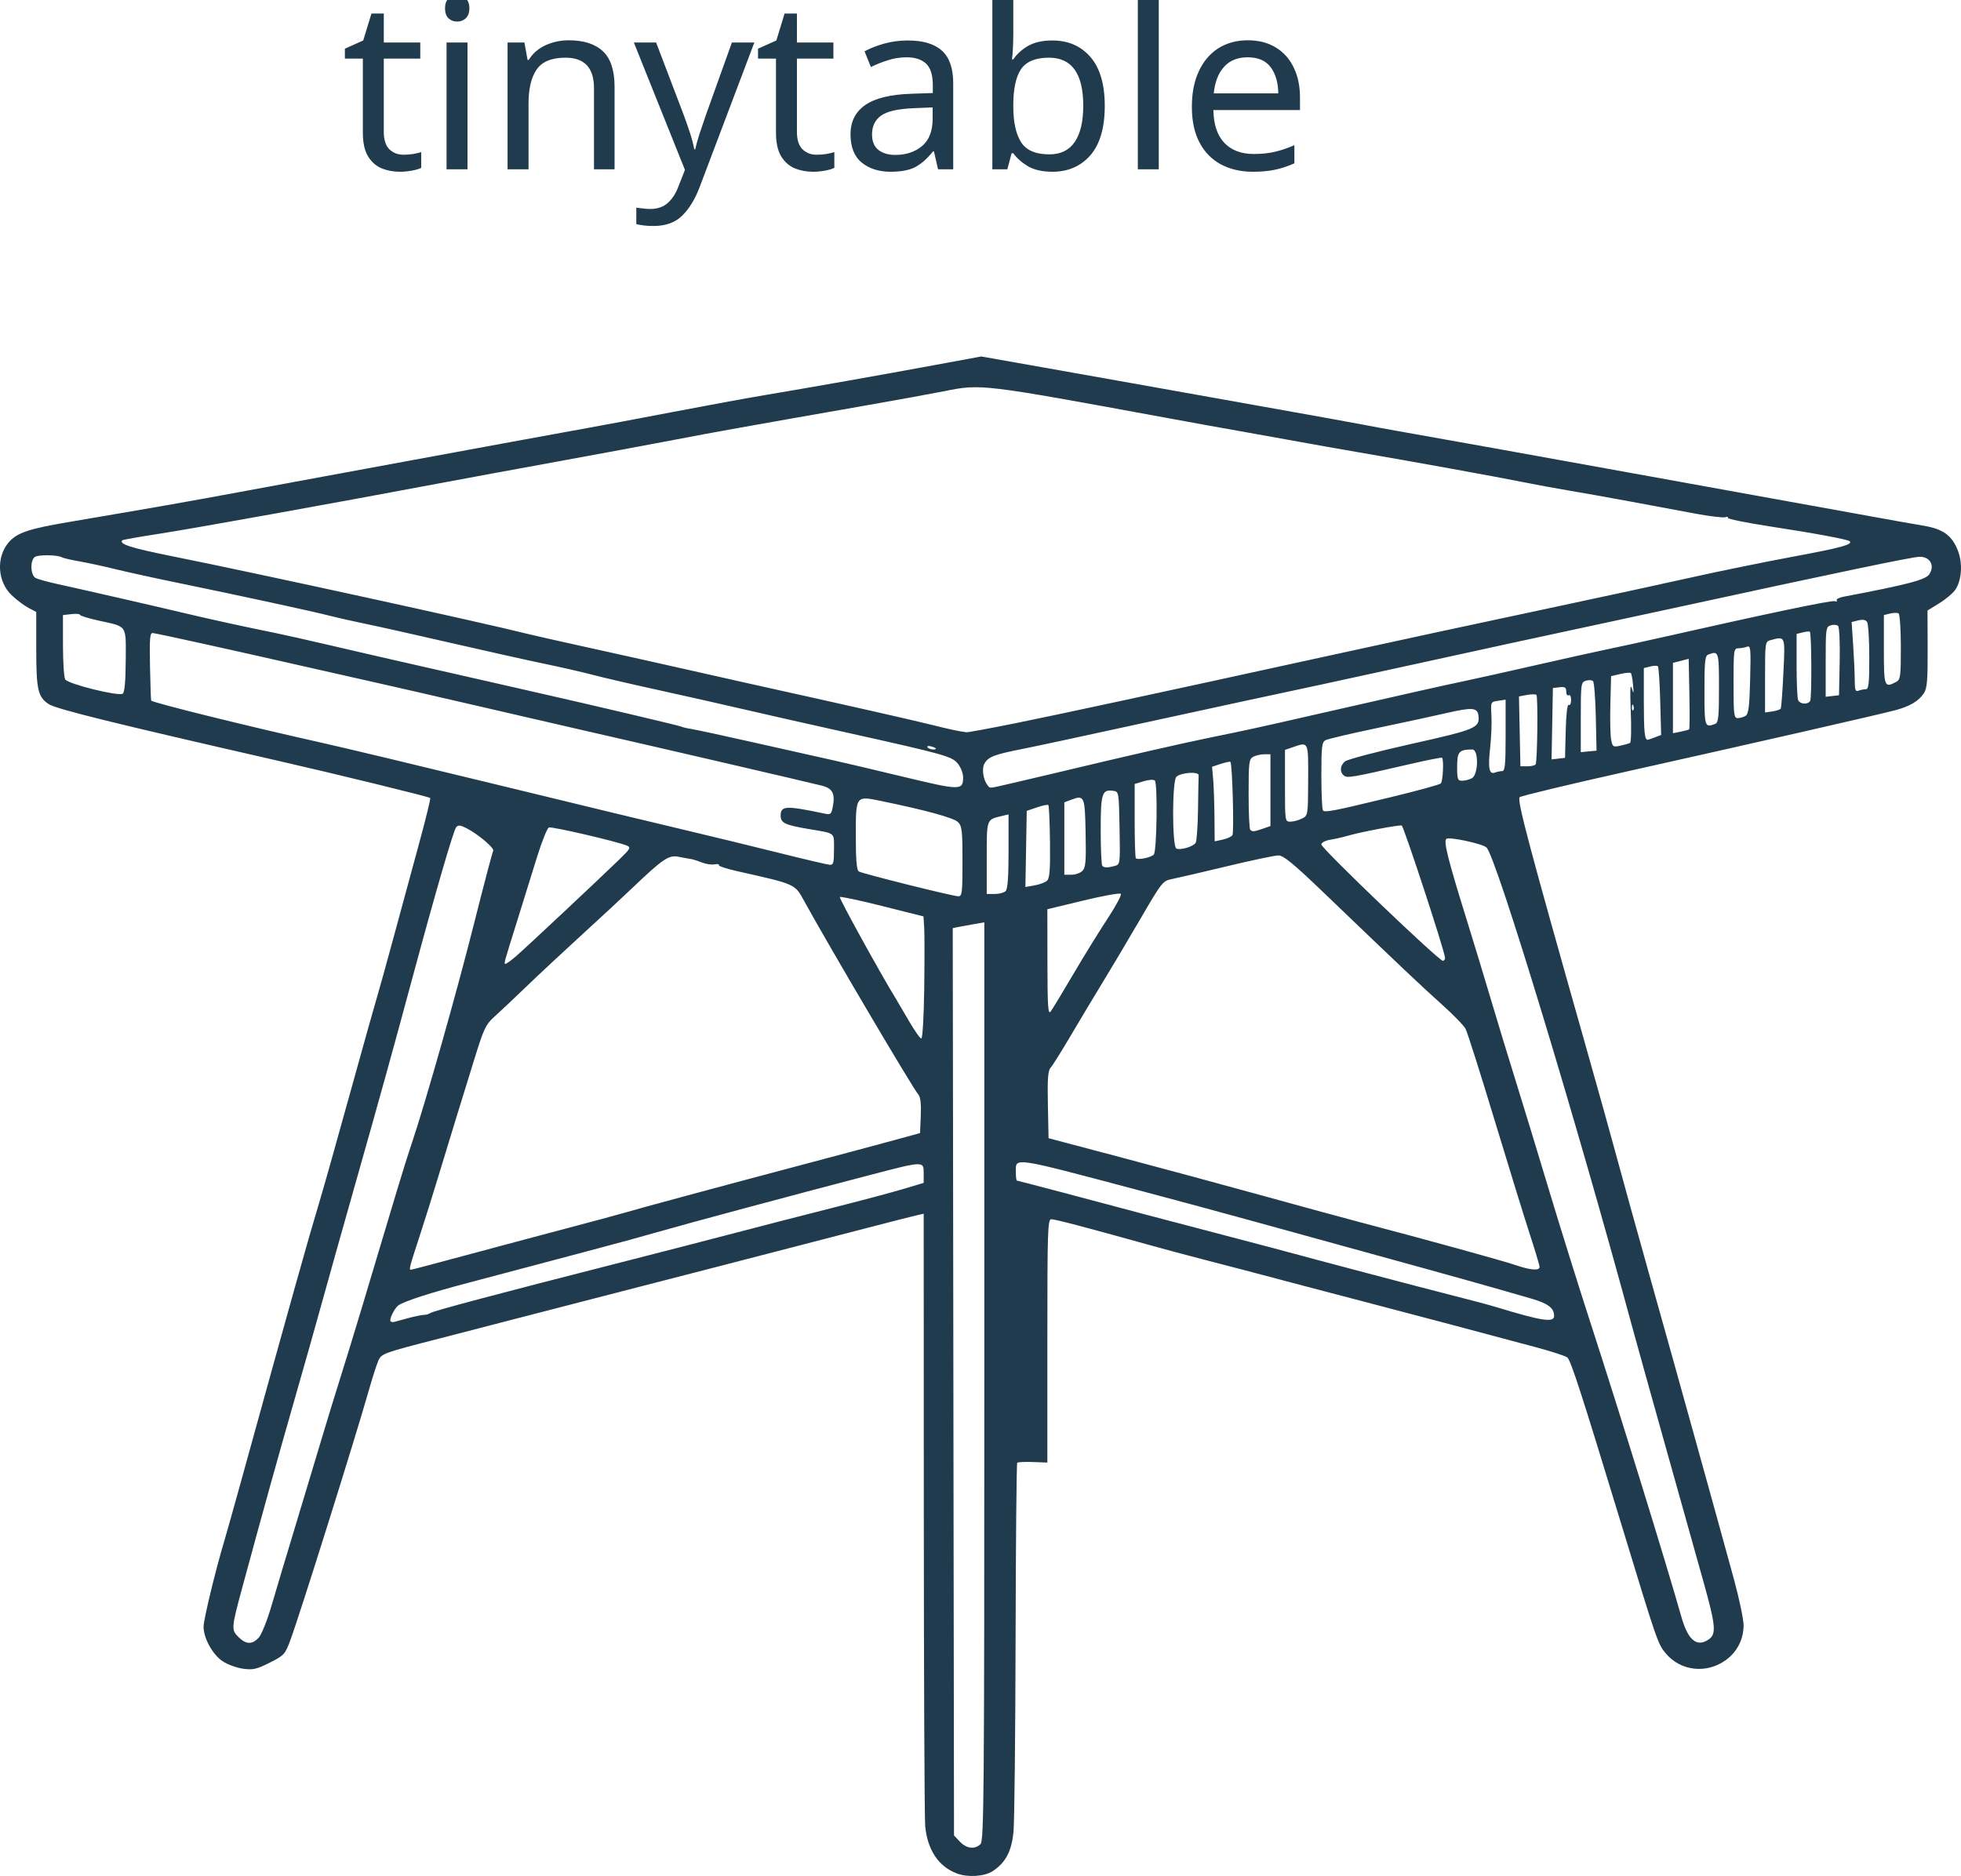
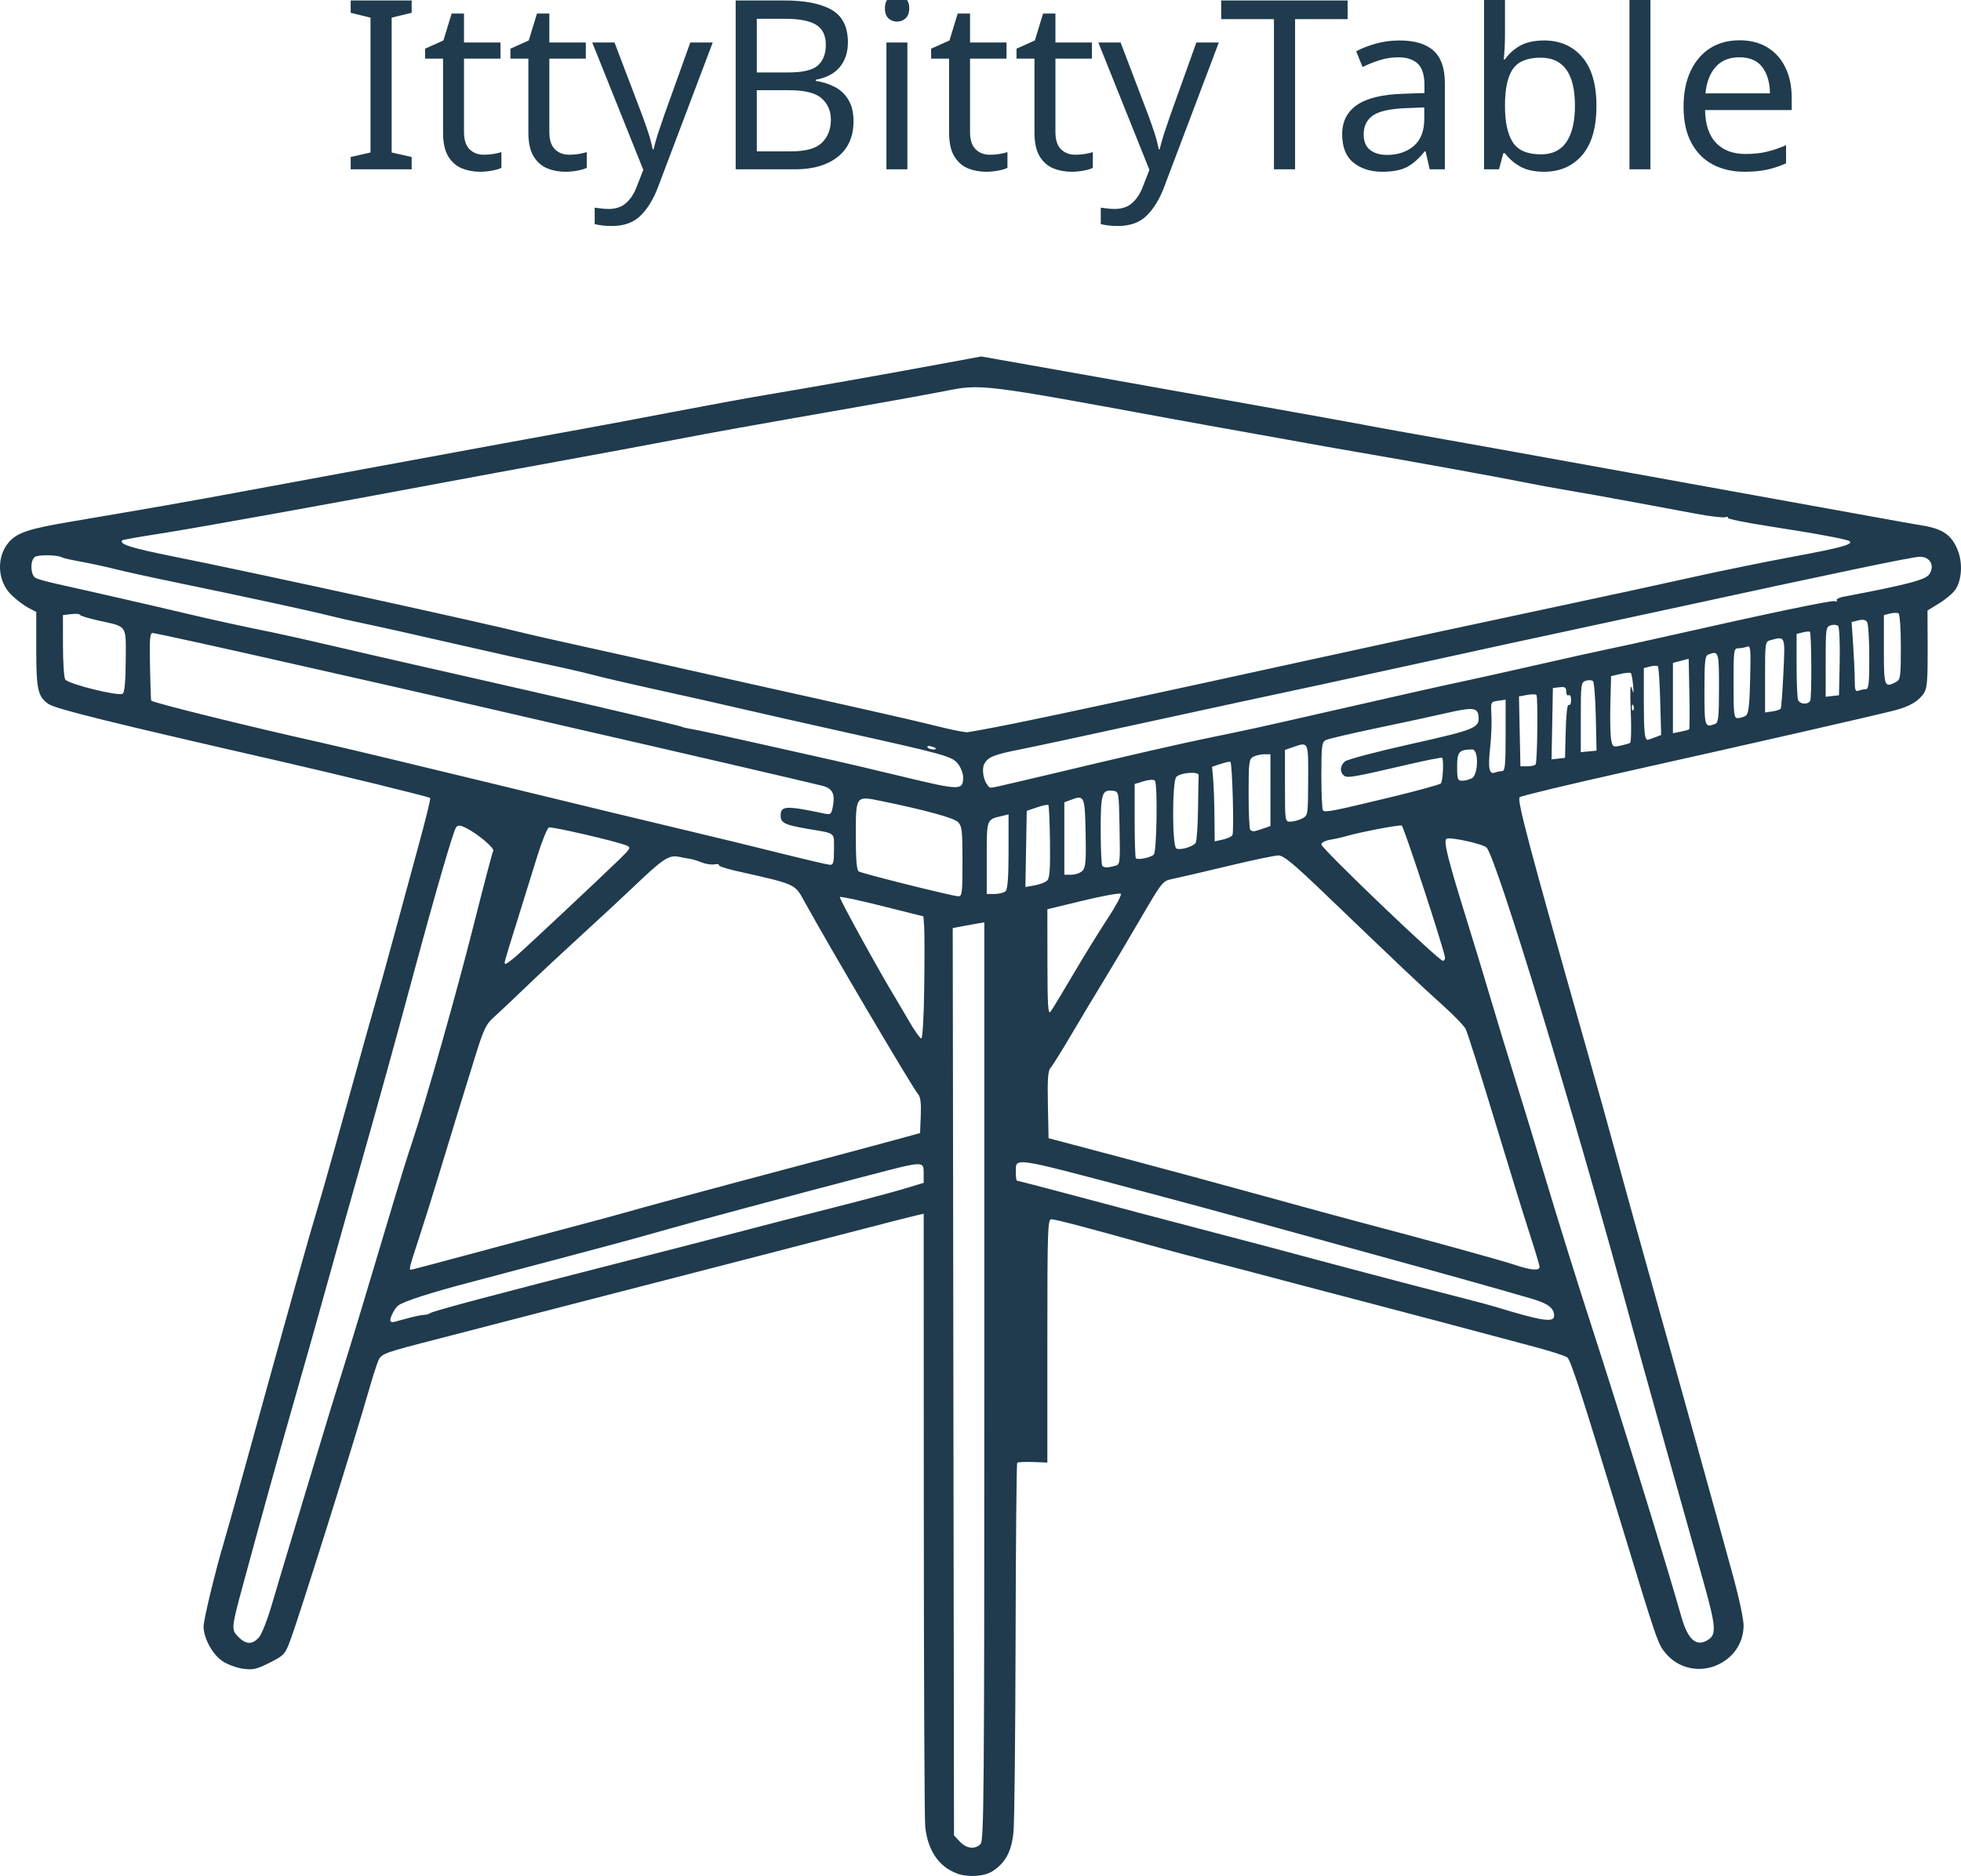
<svg xmlns="http://www.w3.org/2000/svg" width="163.815mm" height="156.729mm" viewBox="0 0 163.815 156.729" version="1.1" id="svg975">
  <defs id="defs972" />
  <g id="layer1" transform="translate(-23.12246,-65.77499)">
    <path style="fill:#1f3b4d;fill-opacity:1;stroke-width:0.202" d="m 103.051,222.295 c -1.516,-0.558 -2.448,-1.949 -2.641,-3.943 -0.059,-0.609 -0.111,-12.371 -0.116,-26.138 l -0.009,-25.031 -0.557,0.122 c -0.306,0.067 -2.152,0.538 -4.102,1.046 -1.95,0.508 -4.912,1.276 -6.583,1.705 -1.671,0.429 -4.269,1.102 -5.773,1.494 -1.504,0.392 -5.013,1.297 -7.798,2.011 -2.785,0.714 -6.841,1.761 -9.013,2.328 -2.172,0.567 -5.18,1.346 -6.684,1.732 -4.612,1.184 -4.777,1.243 -5.042,1.823 -0.133,0.289 -0.502,1.441 -0.82,2.56 -1.153,4.05 -5.756,18.706 -6.532,20.796 -0.444,1.196 -0.522,1.282 -1.728,1.89 -1.088,0.548 -1.396,0.619 -2.223,0.506 -0.528,-0.072 -1.293,-0.35 -1.701,-0.618 -0.841,-0.553 -1.601,-1.928 -1.601,-2.895 0,-0.588 0.999,-4.721 1.735,-7.178 0.166,-0.553 0.714,-2.501 1.219,-4.327 4.488,-16.249 5.747,-20.739 6.771,-24.15 0.316,-1.052 1.451,-5.082 2.523,-8.956 1.072,-3.874 2.075,-7.451 2.229,-7.95 0.154,-0.498 0.795,-2.807 1.424,-5.132 0.629,-2.324 1.588,-5.854 2.13,-7.843 0.542,-1.989 0.948,-3.654 0.902,-3.7 -0.109,-0.108 -7.723,-1.97 -12.811,-3.133 -13.635,-3.115 -18.419,-4.297 -19.046,-4.704 -0.911,-0.592 -1.053,-1.208 -1.053,-4.569 v -3.139 l -0.655,-0.343 c -0.36,-0.189 -0.99,-0.663 -1.399,-1.055 -1.191,-1.14 -1.309,-3.161 -0.259,-4.402 0.688,-0.812 1.667,-1.144 5.092,-1.723 6.84,-1.158 10.109,-1.732 14.235,-2.5 2.395,-0.446 7.089,-1.313 10.431,-1.927 3.342,-0.614 8.492,-1.563 11.444,-2.109 2.952,-0.546 6.188,-1.137 7.191,-1.314 1.003,-0.177 4.147,-0.768 6.988,-1.313 2.841,-0.545 6.304,-1.181 7.697,-1.414 3.653,-0.61 9.836,-1.703 14.302,-2.529 l 3.871,-0.715 5.244,0.927 c 2.884,0.51 6.246,1.107 7.472,1.328 1.225,0.221 5.783,1.034 10.127,1.808 4.345,0.773 8.355,1.496 8.912,1.607 0.946,0.188 3.111,0.577 11.14,2.005 1.782,0.317 6.75,1.214 11.039,1.994 4.289,0.78 9.849,1.786 12.356,2.236 2.507,0.45 6.016,1.085 7.798,1.411 1.782,0.326 3.861,0.696 4.62,0.822 1.648,0.274 2.394,0.816 2.887,2.099 0.404,1.051 0.315,2.441 -0.207,3.233 -0.19,0.289 -0.795,0.802 -1.342,1.14 l -0.996,0.615 0.013,3.206 c 0.01,2.594 -0.048,3.299 -0.306,3.69 -0.444,0.674 -1.181,1.113 -2.405,1.436 -1.489,0.392 -11.893,2.767 -22.288,5.087 -4.887,1.091 -8.974,2.071 -9.082,2.178 -0.239,0.238 0.747,3.954 5.513,20.769 1.02,3.597 2.206,7.854 2.637,9.459 0.431,1.605 1.61,5.862 2.621,9.459 2.146,7.638 5.949,21.326 7.13,25.66 0.452,1.66 0.815,3.406 0.806,3.879 -0.023,1.176 -0.555,2.196 -1.5,2.877 -1.613,1.161 -3.777,0.909 -5.016,-0.583 -0.649,-0.781 -0.713,-0.968 -3.645,-10.6 -3.42,-11.234 -4.281,-13.893 -4.573,-14.115 -0.165,-0.126 -1.322,-0.502 -2.572,-0.837 -6.148,-1.647 -10.314,-2.753 -13.817,-3.667 -2.117,-0.552 -4.669,-1.222 -5.671,-1.488 -4.577,-1.215 -6.029,-1.596 -8.203,-2.154 -1.281,-0.329 -3.423,-0.904 -4.76,-1.277 -5.039,-1.408 -7.754,-2.121 -8.075,-2.121 -0.302,0 -0.331,0.889 -0.331,10.165 v 10.165 l -1.205,-0.045 c -0.663,-0.025 -1.253,0.003 -1.312,0.061 -0.059,0.058 -0.12,6.667 -0.137,14.685 -0.017,8.018 -0.095,15.275 -0.173,16.126 -0.152,1.642 -0.659,2.605 -1.747,3.313 -0.685,0.446 -2.059,0.534 -2.99,0.191 z m 1.98,-2.448 c 0.287,-0.285 0.318,-4.071 0.318,-38.663 v -38.347 l -0.76,0.13 c -0.418,0.071 -1.011,0.179 -1.319,0.24 l -0.559,0.11 0.053,37.904 0.053,37.904 0.491,0.519 c 0.556,0.588 1.252,0.67 1.723,0.203 z M 44.734,202.603 c 0.233,-0.25 0.712,-1.445 1.068,-2.667 0.355,-1.218 1.369,-4.602 2.254,-7.521 0.885,-2.919 1.825,-6.043 2.09,-6.943 0.265,-0.9 0.936,-3.085 1.492,-4.856 0.89,-2.834 1.893,-6.156 4.62,-15.295 0.396,-1.328 0.979,-3.185 1.296,-4.126 1.138,-3.387 3.716,-12.493 5.169,-18.26 0.815,-3.236 1.535,-5.968 1.6,-6.073 0.134,-0.215 -1.287,-1.416 -2.247,-1.9 -0.509,-0.257 -0.681,-0.27 -0.85,-0.068 -0.222,0.266 -1.75,5.522 -3.579,12.314 -1.659,6.163 -2.794,10.257 -4.852,17.509 -1.037,3.653 -2.271,8.045 -2.743,9.761 -0.472,1.716 -1.521,5.429 -2.332,8.251 -1.323,4.606 -2.695,9.543 -4.362,15.698 -0.911,3.362 -0.923,3.517 -0.321,4.115 0.638,0.634 1.147,0.652 1.698,0.061 z m 121.132,0.14 c 0.648,-0.451 0.584,-1.145 -0.447,-4.831 -0.494,-1.764 -1.914,-6.83 -3.156,-11.258 -1.242,-4.428 -2.516,-9.001 -2.831,-10.163 -4.717,-17.402 -11.31,-39.09 -12.13,-39.905 -0.32,-0.318 -3.14,-0.924 -3.359,-0.721 -0.239,0.221 0.135,1.715 1.645,6.57 0.61,1.962 1.552,5.061 2.092,6.887 0.541,1.826 1.451,4.815 2.022,6.641 0.571,1.826 1.814,5.902 2.762,9.056 0.948,3.155 2.532,8.226 3.52,11.27 2.426,7.471 6.351,20.171 7.6,24.589 0.55,1.944 1.294,2.553 2.283,1.864 z M 57.345,175.871 c 0.501,-0.132 1.048,-0.241 1.215,-0.241 0.167,1.1e-4 0.395,-0.067 0.506,-0.15 0.23,-0.171 5.613,-1.603 15.495,-4.123 3.732,-0.952 8.289,-2.127 10.127,-2.612 1.838,-0.485 5.347,-1.389 7.798,-2.009 2.451,-0.62 5.208,-1.354 6.127,-1.631 l 1.671,-0.503 v -0.799 c 0,-1.032 0.021,-1.033 -4.438,0.131 -6.639,1.732 -15.511,4.116 -18.044,4.849 -0.947,0.274 -2.907,0.811 -4.355,1.195 -1.448,0.384 -3.772,1.001 -5.165,1.373 -1.393,0.371 -4.081,1.083 -5.975,1.582 -3.201,0.843 -5.361,1.538 -5.894,1.897 -0.271,0.183 -0.689,0.944 -0.689,1.257 0,0.125 0.16,0.182 0.354,0.126 0.195,-0.056 0.765,-0.211 1.266,-0.343 z m 95.603,-0.147 c 0,-0.667 -0.494,-1.041 -1.924,-1.458 -3.039,-0.885 -7.132,-2.033 -12.862,-3.606 -3.286,-0.902 -7.889,-2.171 -10.229,-2.82 -2.339,-0.649 -6.715,-1.831 -9.722,-2.629 -10.672,-2.828 -10.229,-2.763 -10.229,-1.497 0,0.385 0.04,0.701 0.089,0.701 0.08,0 7.087,1.848 10.747,2.835 0.78,0.21 3.15,0.832 5.266,1.383 2.117,0.55 4.486,1.173 5.266,1.384 4.476,1.211 11.968,3.191 14.685,3.88 1.727,0.438 3.55,0.922 4.051,1.076 3.807,1.164 4.861,1.327 4.861,0.751 z m -90.985,-5.051 c 2.417,-0.654 6.173,-1.657 8.345,-2.23 2.172,-0.573 4.36,-1.162 4.861,-1.31 1.386,-0.409 7.704,-2.115 14.584,-3.94 3.398,-0.901 7.089,-1.889 8.203,-2.195 l 2.025,-0.556 0.06,-1.459 c 0.042,-1.029 -0.023,-1.556 -0.222,-1.787 -0.472,-0.548 -7.468,-12.408 -9.48,-16.071 -0.838,-1.526 -0.659,-1.445 -5.695,-2.579 -0.86,-0.194 -1.524,-0.417 -1.475,-0.496 0.049,-0.079 -0.113,-0.105 -0.361,-0.058 -0.248,0.047 -0.723,-0.024 -1.057,-0.158 -0.334,-0.134 -0.744,-0.264 -0.911,-0.288 -0.167,-0.024 -0.625,-0.108 -1.018,-0.187 -0.83,-0.166 -1.312,0.157 -3.843,2.573 -0.836,0.798 -2.75,2.573 -4.254,3.946 -1.504,1.373 -3.6,3.33 -4.659,4.349 -1.058,1.019 -2.266,2.158 -2.684,2.531 -0.672,0.599 -0.858,0.995 -1.598,3.393 -0.461,1.493 -1.147,3.711 -1.524,4.929 -0.377,1.218 -1.052,3.429 -1.499,4.915 -0.447,1.486 -1.174,3.803 -1.615,5.15 -0.831,2.539 -0.876,2.715 -0.69,2.715 0.061,0 2.089,-0.535 4.507,-1.189 z m 89.77,0.955 c 0,-0.129 -0.358,-1.329 -0.795,-2.667 -0.437,-1.338 -1.767,-5.646 -2.956,-9.573 -1.189,-3.927 -2.281,-7.369 -2.428,-7.648 -0.147,-0.279 -1.026,-1.186 -1.955,-2.017 -1.675,-1.498 -3.504,-3.228 -9.845,-9.316 -2.575,-2.472 -3.411,-3.162 -3.834,-3.162 -0.297,0 -2.233,0.407 -4.302,0.905 -2.069,0.498 -4.127,0.977 -4.572,1.064 -0.794,0.156 -0.848,0.224 -2.682,3.371 -1.029,1.767 -2.426,4.118 -3.104,5.225 -0.678,1.107 -1.873,3.099 -2.655,4.428 -0.782,1.328 -1.553,2.561 -1.713,2.739 -0.228,0.255 -0.278,0.917 -0.233,3.109 l 0.057,2.785 6.178,1.636 c 3.398,0.9 8.73,2.343 11.849,3.206 3.119,0.863 6.811,1.868 8.203,2.234 5.184,1.359 11.682,3.152 12.761,3.519 1.282,0.437 2.026,0.496 2.026,0.159 z m -51.405,-23.262 c 0.032,-2.297 0.031,-4.592 -0.002,-5.101 l -0.06,-0.925 -3.438,-0.865 c -1.891,-0.476 -3.488,-0.815 -3.549,-0.755 -0.087,0.086 3.447,6.5 4.684,8.501 0.137,0.221 0.628,1.059 1.093,1.862 0.464,0.802 0.927,1.459 1.03,1.459 0.105,0 0.211,-1.819 0.244,-4.176 z m 12.427,-1.155 c 0.884,-1.507 2.181,-3.61 2.882,-4.673 0.701,-1.063 1.202,-2.002 1.114,-2.087 -0.088,-0.085 -1.505,0.171 -3.148,0.568 l -2.988,0.723 0.006,4.444 c 0.005,3.656 0.052,4.384 0.266,4.105 0.143,-0.187 0.983,-1.573 1.867,-3.08 z m -46.525,-1.543 c 0.8,-0.691 6.997,-6.499 8.635,-8.093 0.929,-0.905 0.979,-1 0.608,-1.156 -0.818,-0.344 -6.246,-1.604 -6.497,-1.509 -0.142,0.054 -0.59,1.168 -0.994,2.475 -0.404,1.307 -1.131,3.645 -1.615,5.194 -1.197,3.831 -1.167,3.723 -1.011,3.723 0.076,0 0.47,-0.286 0.874,-0.635 z m 77.608,0.127 c -0.098,-0.762 -3.431,-10.929 -3.621,-11.045 -0.144,-0.089 -3.508,0.552 -4.588,0.873 -0.334,0.1 -0.949,0.238 -1.367,0.308 -0.433,0.072 -0.76,0.242 -0.76,0.394 0,0.338 9.904,9.817 10.166,9.73 0.107,-0.035 0.183,-0.153 0.169,-0.261 z m -40.312,-8.045 c 0,-2.577 -0.044,-2.962 -0.377,-3.292 -0.355,-0.353 -2.713,-0.999 -6.443,-1.765 -2.113,-0.434 -2.092,-0.464 -2.092,2.957 0,1.961 0.072,2.825 0.245,2.932 0.301,0.185 7.819,2.063 8.312,2.077 0.322,0.009 0.354,-0.259 0.354,-2.908 z m 3.605,2.475 c 0.168,-0.167 0.243,-1.195 0.243,-3.325 v -3.083 l -0.557,0.132 c -1.298,0.308 -1.266,0.219 -1.266,3.505 v 3.012 h 0.668 c 0.368,0 0.778,-0.109 0.911,-0.241 z m 3.46,-0.872 c 0.217,-0.203 0.272,-0.931 0.244,-3.24 -0.02,-1.638 -0.081,-3.022 -0.136,-3.077 -0.055,-0.054 -0.483,0.033 -0.953,0.194 l -0.853,0.293 -0.056,3.18 -0.056,3.18 0.765,-0.134 c 0.421,-0.074 0.891,-0.252 1.045,-0.396 z m 2.952,-0.818 c 0.272,-0.27 0.315,-0.778 0.268,-3.167 -0.061,-3.103 -0.101,-3.192 -1.237,-2.763 l -0.541,0.204 v 3.024 3.024 h 0.593 c 0.326,0 0.739,-0.145 0.917,-0.322 z m 2.698,-0.41 c 0.457,-0.122 0.46,-0.149 0.405,-3.167 -0.055,-3.007 -0.061,-3.045 -0.523,-3.11 -0.946,-0.133 -1.052,0.198 -1.052,3.277 0,1.573 0.061,2.92 0.135,2.994 0.166,0.164 0.434,0.166 1.035,0.006 z M 92.791,136.747 c 0,-1.469 0.195,-1.316 -2.197,-1.722 -1.896,-0.322 -2.259,-0.499 -2.259,-1.1 0,-0.838 0.426,-0.858 3.683,-0.172 0.493,0.104 0.556,0.048 0.678,-0.593 0.201,-1.065 -0.025,-1.511 -0.879,-1.734 -0.952,-0.248 -14.428,-3.374 -20.496,-4.755 -0.724,-0.165 -4.279,-0.986 -7.899,-1.824 -3.621,-0.838 -7.312,-1.686 -8.203,-1.884 -0.891,-0.198 -4.036,-0.909 -6.988,-1.58 -6.066,-1.38 -11.908,-2.666 -12.343,-2.718 -0.243,-0.029 -0.282,0.429 -0.235,2.783 0.031,1.55 0.075,2.837 0.098,2.861 0.188,0.191 8.096,2.148 14.1,3.489 2,0.447 8.118,1.91 15.09,3.608 7.11,1.732 12.462,3.024 16.001,3.861 1.894,0.448 5.175,1.247 7.292,1.776 2.117,0.529 4.008,0.972 4.203,0.985 0.304,0.02 0.354,-0.164 0.354,-1.281 z m 26.72,0.418 c 0.249,-0.299 0.325,-5.932 0.083,-6.172 -0.102,-0.102 -0.499,-0.079 -0.932,0.053 l -0.754,0.23 v 3.052 c 0,1.679 0.045,3.097 0.1,3.152 0.172,0.171 1.295,-0.064 1.504,-0.315 z m 3.493,-0.972 c 0.09,-0.14 0.178,-1.41 0.197,-2.821 0.018,-1.411 0.043,-2.679 0.054,-2.818 0.028,-0.344 -1.495,-0.241 -1.865,0.126 -0.355,0.353 -0.359,5.765 -0.004,5.983 0.292,0.179 1.411,-0.146 1.618,-0.471 z m 3.068,-0.633 c 0.153,-0.21 -0.003,-5.969 -0.165,-6.131 -0.04,-0.04 -0.402,0.035 -0.803,0.167 l -0.73,0.239 0.091,1.038 c 0.05,0.571 0.099,1.974 0.109,3.117 l 0.018,2.079 0.658,-0.142 c 0.362,-0.078 0.732,-0.244 0.823,-0.368 z m 2.54,-0.548 0.638,-0.221 v -2.999 -2.999 h -0.52 c -0.286,0 -0.696,0.094 -0.911,0.208 -0.359,0.191 -0.392,0.447 -0.392,3.086 0,1.583 0.061,2.938 0.135,3.012 0.182,0.181 0.306,0.171 1.05,-0.087 z m 3.271,-0.845 c 0.505,-0.254 0.506,-0.265 0.519,-3.217 0.015,-3.273 0.045,-3.207 -1.299,-2.742 l -0.638,0.221 v 2.999 c 0,2.977 0.003,2.999 0.456,2.996 0.251,-0.002 0.684,-0.118 0.962,-0.258 z m 7.381,-1.778 c 2.221,-0.537 4.12,-1.057 4.22,-1.156 0.174,-0.173 0.262,-1.991 0.104,-2.148 -0.043,-0.042 -1.258,0.197 -2.701,0.532 -4.809,1.116 -5.217,1.186 -5.5,0.953 -0.368,-0.303 -0.327,-0.829 0.092,-1.182 0.195,-0.164 2.679,-0.819 5.519,-1.454 5.43,-1.214 5.749,-1.347 5.629,-2.36 -0.081,-0.687 -0.509,-0.723 -2.675,-0.223 -1.012,0.234 -3.618,0.797 -5.79,1.251 -2.172,0.454 -4.109,0.91 -4.304,1.012 -0.311,0.163 -0.354,0.523 -0.354,2.963 0,1.527 0.062,2.838 0.137,2.913 0.183,0.182 0.871,0.047 5.623,-1.102 z m -35.687,-1.686 c 0,-0.297 -0.18,-0.781 -0.401,-1.075 -0.49,-0.654 -0.946,-0.784 -9.372,-2.659 -3.509,-0.781 -7.474,-1.677 -8.811,-1.992 -1.337,-0.314 -4.345,-0.992 -6.684,-1.506 -2.339,-0.514 -4.892,-1.105 -5.671,-1.314 -0.78,-0.209 -2.603,-0.626 -4.051,-0.928 -1.448,-0.302 -4.957,-1.084 -7.798,-1.738 -2.841,-0.654 -6.021,-1.366 -7.066,-1.581 -1.046,-0.216 -2.431,-0.528 -3.078,-0.695 -1.398,-0.36 -7.317,-1.643 -12.541,-2.718 -2.061,-0.424 -4.476,-0.953 -5.368,-1.175 -0.891,-0.222 -2.212,-0.508 -2.934,-0.636 -0.723,-0.127 -1.393,-0.28 -1.489,-0.339 -0.362,-0.222 -2.035,-0.244 -2.295,-0.03 -0.401,0.33 -0.343,1.53 0.085,1.752 0.195,0.101 1.038,0.333 1.874,0.515 2.054,0.448 8.142,1.842 10.634,2.436 2.098,0.5 5.111,1.158 7.393,1.615 0.724,0.145 2.912,0.637 4.861,1.093 1.95,0.456 4.912,1.138 6.583,1.515 1.671,0.377 4.451,1.009 6.178,1.404 1.727,0.395 3.732,0.852 4.456,1.016 4.369,0.985 11.841,2.748 11.962,2.822 0.079,0.048 0.478,0.141 0.888,0.206 0.409,0.065 2.949,0.616 5.644,1.225 2.695,0.609 5.492,1.236 6.216,1.394 0.724,0.158 3.322,0.77 5.773,1.36 4.801,1.157 5.013,1.158 5.013,0.034 z m 4.144,0.495 c 0.979,-0.227 2.509,-0.586 3.401,-0.8 6.025,-1.442 10.721,-2.518 13.166,-3.016 3.094,-0.63 3.753,-0.775 9.013,-1.975 7.167,-1.636 10.67,-2.422 12.153,-2.73 0.836,-0.173 3.524,-0.772 5.975,-1.331 2.451,-0.559 5.14,-1.156 5.975,-1.326 0.836,-0.17 2.886,-0.618 4.557,-0.996 8.916,-2.014 14.18,-3.116 14.428,-3.022 0.153,0.058 0.229,0.028 0.169,-0.068 -0.06,-0.096 0.186,-0.23 0.546,-0.299 5.349,-1.016 6.878,-1.416 7.183,-1.878 0.481,-0.729 0.077,-1.469 -0.801,-1.465 -0.586,0.002 -6.9,1.32 -20.715,4.324 -2.339,0.509 -5.712,1.236 -7.494,1.616 -3.46,0.738 -7.925,1.709 -14.786,3.213 -4.861,1.066 -9.234,2.012 -13.47,2.913 -1.615,0.344 -5.99,1.294 -9.722,2.111 -3.732,0.818 -7.722,1.673 -8.866,1.9 -2.295,0.456 -2.771,0.645 -3.085,1.228 -0.221,0.41 -0.088,1.327 0.256,1.76 0.245,0.309 0.011,0.327 2.117,-0.16 z m 38.354,-0.4 c 0.552,-0.294 0.585,-2.409 0.037,-2.405 -1.108,0.009 -1.266,0.187 -1.266,1.429 0,1.062 0.043,1.184 0.418,1.184 0.23,0 0.595,-0.094 0.81,-0.208 z m 2.535,-0.597 c 0.235,0 0.287,-0.542 0.287,-2.984 v -2.984 l -0.625,0.091 c -0.623,0.091 -0.625,0.095 -0.56,1.223 0.036,0.623 -0.012,1.832 -0.107,2.687 -0.192,1.725 -0.087,2.273 0.399,2.088 0.175,-0.067 0.448,-0.122 0.606,-0.122 z m 2.794,-0.564 c 0.147,-0.237 0.208,-5.661 0.065,-5.803 -0.067,-0.067 -0.423,-0.065 -0.79,0.003 l -0.668,0.124 0.061,2.919 0.061,2.919 h 0.585 c 0.322,0 0.63,-0.073 0.686,-0.161 z m 2.513,-2.815 c 0.035,-1.397 0.133,-2.226 0.253,-2.152 0.108,0.066 0.196,-0.117 0.196,-0.407 0,-0.3 -0.087,-0.473 -0.203,-0.403 -0.111,0.068 -0.203,-0.068 -0.203,-0.303 0,-0.348 -0.104,-0.416 -0.557,-0.364 l -0.557,0.064 -0.056,2.982 -0.056,2.982 0.563,-0.064 0.562,-0.064 z m 2.514,-1.149 c -0.034,-1.55 -0.139,-2.894 -0.233,-2.988 -0.094,-0.094 -0.363,-0.111 -0.597,-0.037 -0.406,0.128 -0.425,0.264 -0.425,3.052 v 2.917 l 0.658,-0.063 0.658,-0.063 z m -55.133,2.64 c 0,-0.042 -0.182,-0.125 -0.405,-0.182 -0.223,-0.058 -0.354,-0.023 -0.292,0.077 0.109,0.175 0.697,0.264 0.697,0.105 z m 57.994,-0.47 c 0.091,-0.054 0.118,-1.243 0.059,-2.643 -0.071,-1.701 -0.045,-2.345 0.08,-1.942 0.167,0.54 0.178,0.512 0.11,-0.268 -0.042,-0.48 -0.125,-0.92 -0.184,-0.979 -0.059,-0.059 -0.454,-0.025 -0.878,0.074 l -0.771,0.181 -0.061,2.307 c -0.033,1.269 -0.005,2.608 0.062,2.975 0.116,0.63 0.159,0.66 0.77,0.53 0.356,-0.076 0.721,-0.182 0.813,-0.235 z m 2.063,-0.459 0.534,-0.202 -0.077,-2.812 c -0.042,-1.547 -0.129,-2.864 -0.193,-2.927 -0.064,-0.064 -0.355,-0.056 -0.646,0.017 l -0.53,0.132 v 2.863 c 0,2.477 0.068,3.131 0.324,3.131 0.03,0 0.295,-0.091 0.588,-0.202 z m -53.352,-1.195 c 3.478,-0.702 12.377,-2.619 24.791,-5.339 6.886,-1.509 13.276,-2.887 20.66,-4.456 3.899,-0.828 8.867,-1.905 11.039,-2.392 2.172,-0.487 5.955,-1.259 8.406,-1.716 4.05,-0.755 5.014,-1.018 4.741,-1.29 -0.153,-0.152 -2.884,-0.66 -6.705,-1.247 -1.972,-0.303 -3.539,-0.624 -3.483,-0.713 0.056,-0.09 -0.033,-0.112 -0.196,-0.05 -0.164,0.062 -1.285,-0.07 -2.492,-0.295 -1.207,-0.225 -3.653,-0.68 -5.435,-1.012 -1.782,-0.332 -4.107,-0.747 -5.165,-0.922 -1.058,-0.175 -2.79,-0.494 -3.848,-0.709 -2.068,-0.42 -9.259,-1.723 -13.875,-2.515 -1.56,-0.268 -3.61,-0.63 -4.557,-0.806 -0.947,-0.176 -2.998,-0.544 -4.557,-0.818 -1.56,-0.275 -4.522,-0.81 -6.583,-1.189 -15.654,-2.881 -15.668,-2.883 -18.736,-2.262 -0.891,0.18 -3.99,0.744 -6.887,1.251 -10.094,1.77 -12.176,2.144 -15.698,2.819 -1.95,0.374 -6.325,1.186 -9.722,1.806 -3.398,0.619 -7.818,1.435 -9.824,1.813 -8.881,1.672 -20.51,3.767 -23.353,4.207 -1.704,0.263 -3.135,0.515 -3.179,0.559 -0.319,0.317 0.726,0.649 4.256,1.355 6.773,1.354 25.901,5.534 29.568,6.462 0.446,0.113 2.633,0.606 4.861,1.096 2.228,0.49 5.92,1.313 8.203,1.829 2.284,0.516 4.699,1.059 5.368,1.208 8.244,1.827 13.51,3.017 15.09,3.41 1.756,0.436 2.546,0.606 3.161,0.682 0.123,0.015 1.992,-0.33 4.152,-0.766 z m 56.228,0.517 c 0.039,-0.039 0.046,-1.38 0.015,-2.979 l -0.056,-2.909 -0.658,0.17 -0.658,0.17 v 2.938 2.938 l 0.644,-0.128 c 0.354,-0.07 0.675,-0.16 0.714,-0.198 z m 2.17,-0.45 c 0.272,-0.104 0.32,-0.563 0.32,-3.019 0,-3.033 -0.024,-3.107 -0.895,-2.774 -0.272,0.104 -0.32,0.563 -0.32,3.019 0,3.033 0.024,3.107 0.895,2.774 z m 2.548,-0.678 c 0.241,-0.151 0.318,-0.782 0.375,-3.045 0.065,-2.608 0.041,-2.843 -0.27,-2.724 -0.187,0.071 -0.515,0.13 -0.729,0.13 -0.365,0 -0.389,0.176 -0.389,2.918 0,2.646 0.033,2.918 0.354,2.915 0.195,-0.002 0.491,-0.089 0.658,-0.194 z m 2.929,-0.595 c 0.049,-0.078 0.149,-1.426 0.224,-2.996 0.149,-3.13 0.177,-3.061 -1.077,-2.727 -0.446,0.119 -0.456,0.182 -0.456,3.082 v 2.96 l 0.61,-0.089 c 0.336,-0.049 0.65,-0.153 0.698,-0.231 z m -12.31,-0.252 c -0.065,-0.161 -0.113,-0.113 -0.122,0.122 -0.009,0.212 0.039,0.331 0.106,0.264 0.067,-0.067 0.074,-0.24 0.016,-0.386 z m 14.768,-0.395 c 0.144,-0.232 0.122,-5.633 -0.024,-5.778 -0.042,-0.042 -0.309,-0.019 -0.593,0.052 l -0.516,0.129 v 2.596 c 0,1.428 0.055,2.739 0.123,2.914 0.143,0.369 0.799,0.426 1.01,0.087 z M 33.626,120.939 c 0.015,-3.005 0.169,-2.78 -2.258,-3.313 -0.863,-0.19 -1.57,-0.408 -1.57,-0.485 0,-0.077 -0.319,-0.104 -0.709,-0.058 l -0.709,0.082 0.003,2.544 c 0.002,1.399 0.085,2.673 0.186,2.831 0.247,0.388 4.495,1.438 4.807,1.189 0.157,-0.125 0.241,-1.065 0.249,-2.789 z m 143.178,0.122 c 0.031,-1.541 -0.028,-2.886 -0.132,-2.988 -0.103,-0.103 -0.38,-0.127 -0.614,-0.053 -0.407,0.128 -0.425,0.264 -0.425,3.052 v 2.918 l 0.557,-0.064 0.557,-0.064 z m 2.188,2.298 c 0.234,0 0.287,-0.497 0.284,-2.667 -0.002,-1.467 -0.083,-2.792 -0.181,-2.945 -0.121,-0.19 -0.356,-0.234 -0.736,-0.14 l -0.558,0.139 0.13,1.951 c 0.071,1.073 0.131,2.391 0.131,2.928 5.8e-4,0.808 0.056,0.956 0.321,0.855 0.176,-0.067 0.45,-0.122 0.608,-0.122 z m 2.529,-0.611 c 0.357,-0.19 0.392,-0.445 0.392,-2.906 0,-1.495 -0.086,-2.751 -0.193,-2.817 -0.106,-0.065 -0.425,-0.061 -0.709,0.01 l -0.516,0.129 v 2.896 c 0,3.1 0.043,3.211 1.026,2.688 z" id="path836" />
    <text xml:space="preserve" style="font-style:normal;font-weight:normal;font-size:19.756px;line-height:1.25;font-family:sans-serif;fill:#000000;fill-opacity:1;stroke:none;stroke-width:0.265" x="51.621" y="79.92" id="text2339">
-       <tspan id="tspan2337" style="font-style:normal;font-variant:normal;font-weight:normal;font-stretch:normal;font-size:19.756px;font-family:'Hasklug Nerd Font';-inkscape-font-specification:'Hasklug Nerd Font';fill:#1f3b4d;fill-opacity:1;stroke-width:0.265" x="51.621" y="79.92">tinytable</tspan>
+       <tspan id="tspan2337" style="font-style:normal;font-variant:normal;font-weight:normal;font-stretch:normal;font-size:19.756px;font-family:'Hasklug Nerd Font';-inkscape-font-specification:'Hasklug Nerd Font';fill:#1f3b4d;fill-opacity:1;stroke-width:0.265" x="51.621" y="79.92">IttyBittyTable</tspan>
    </text>
  </g>
</svg>
